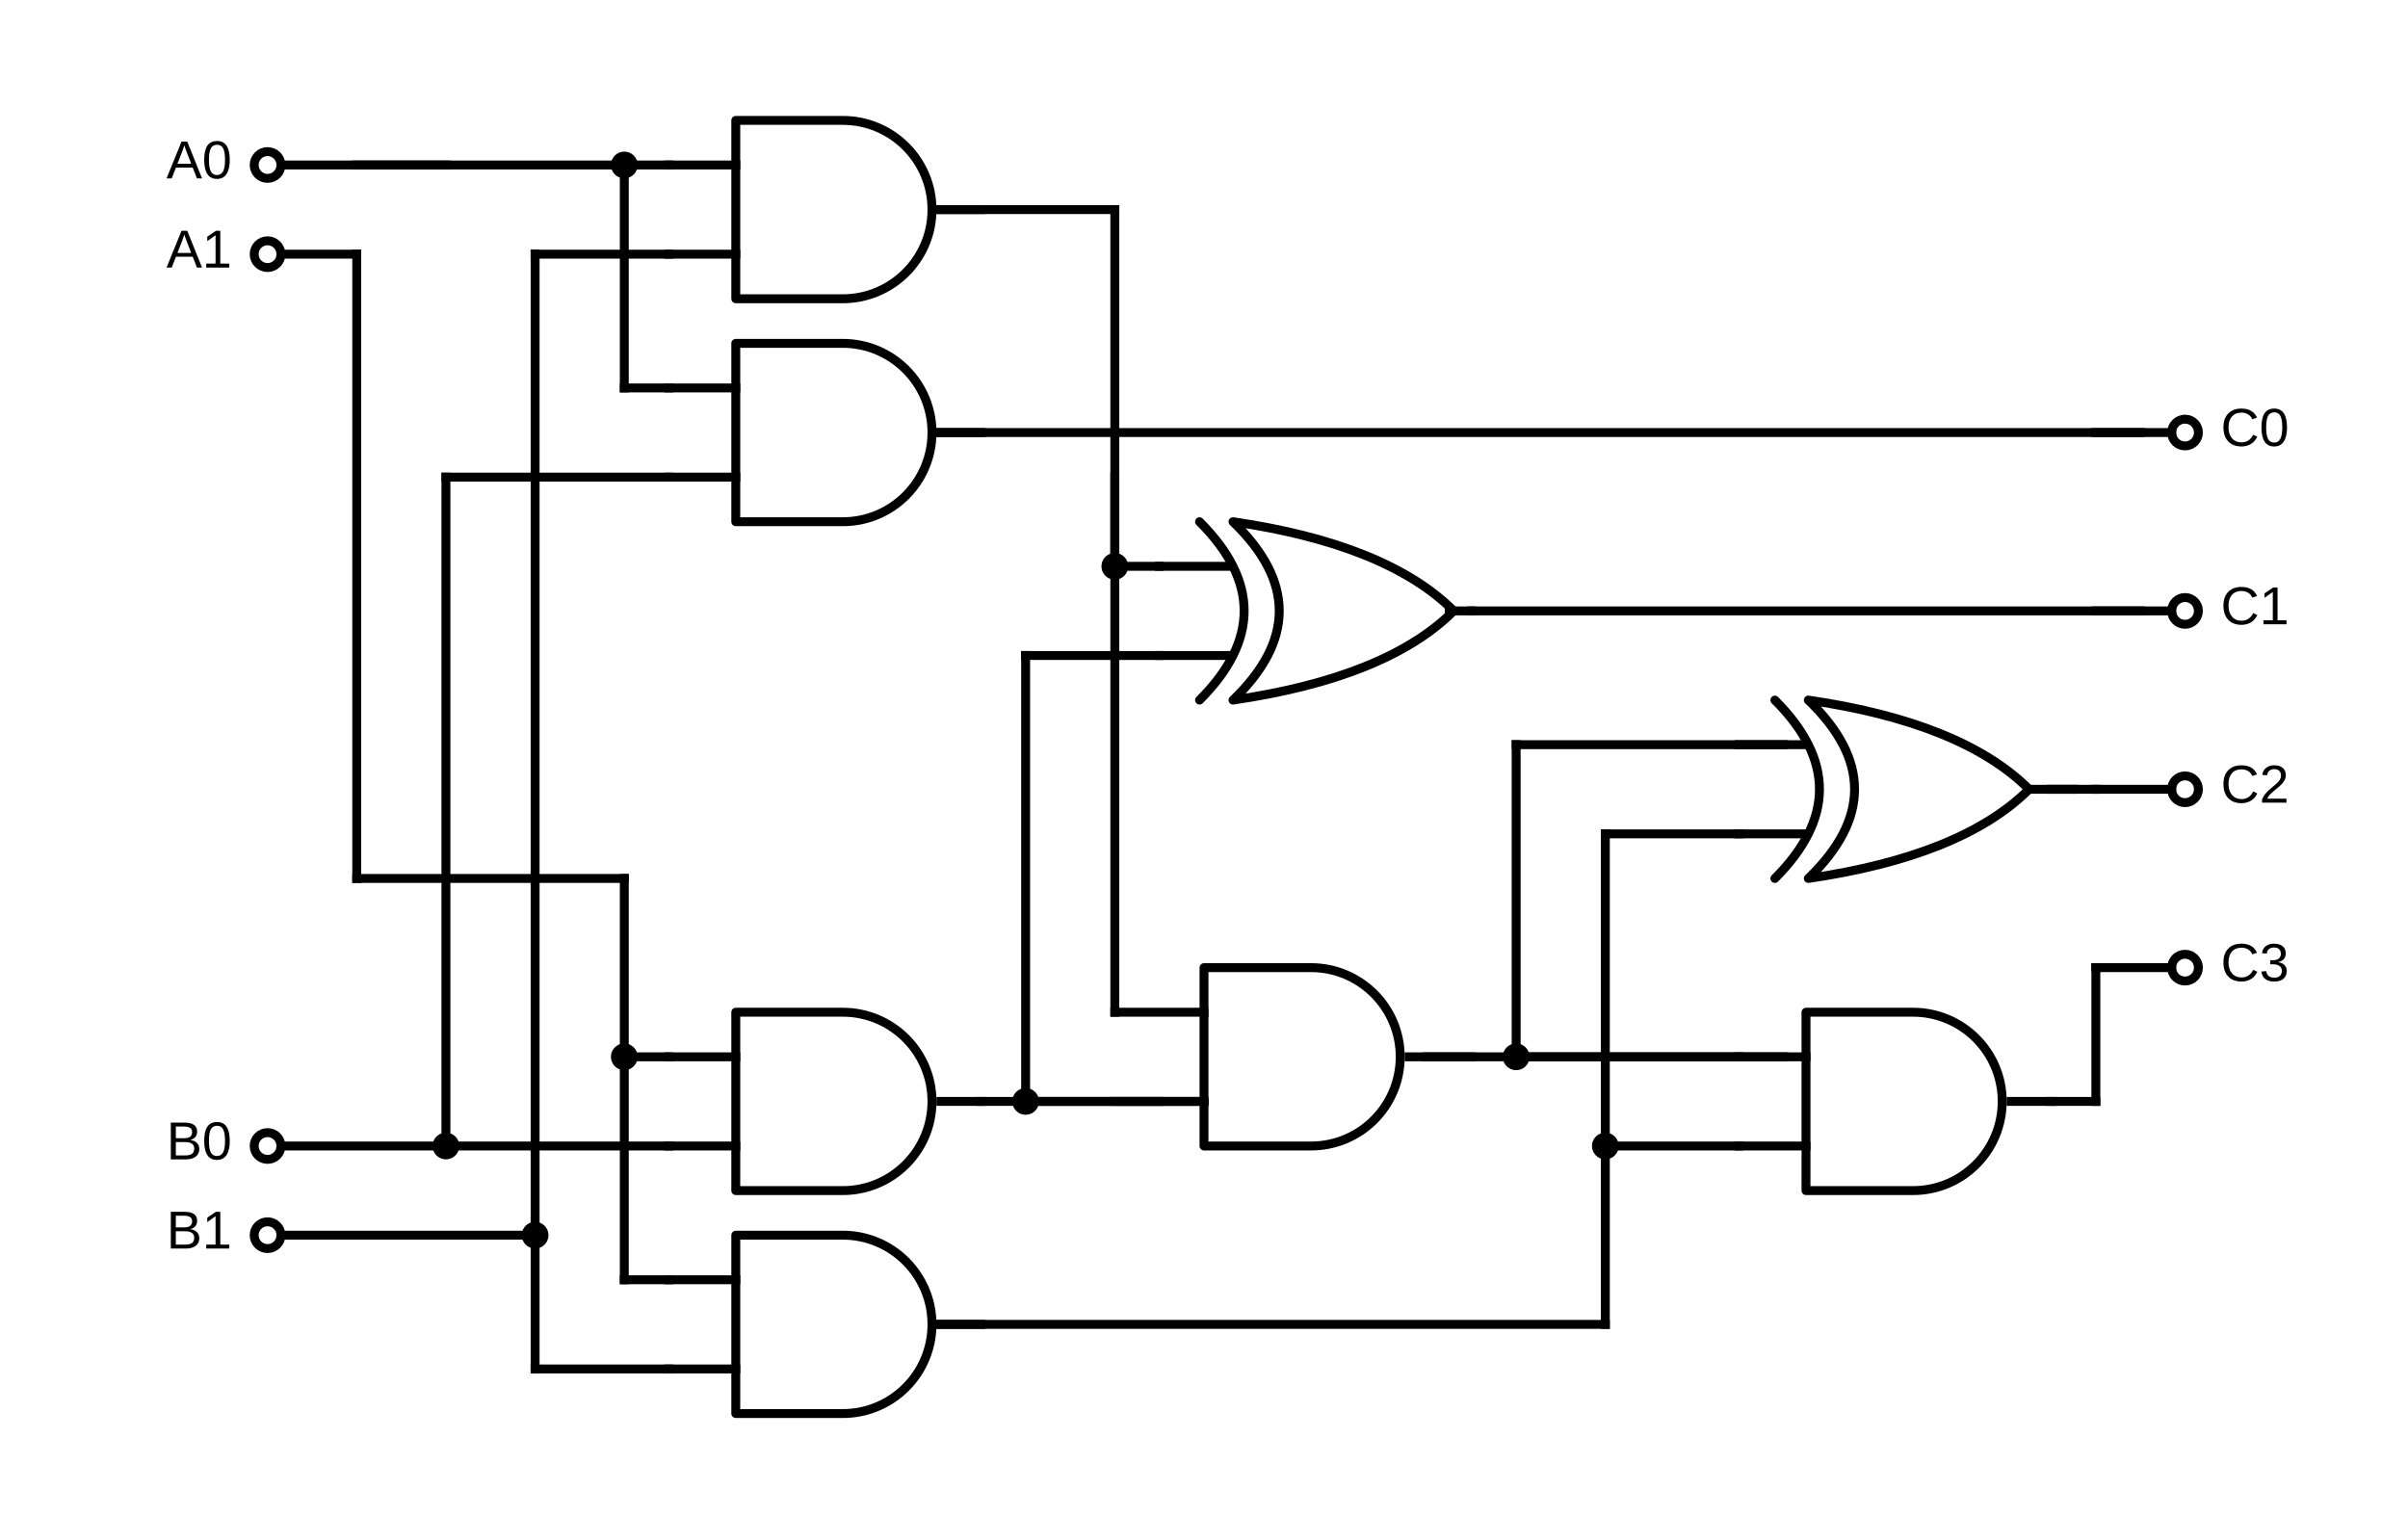
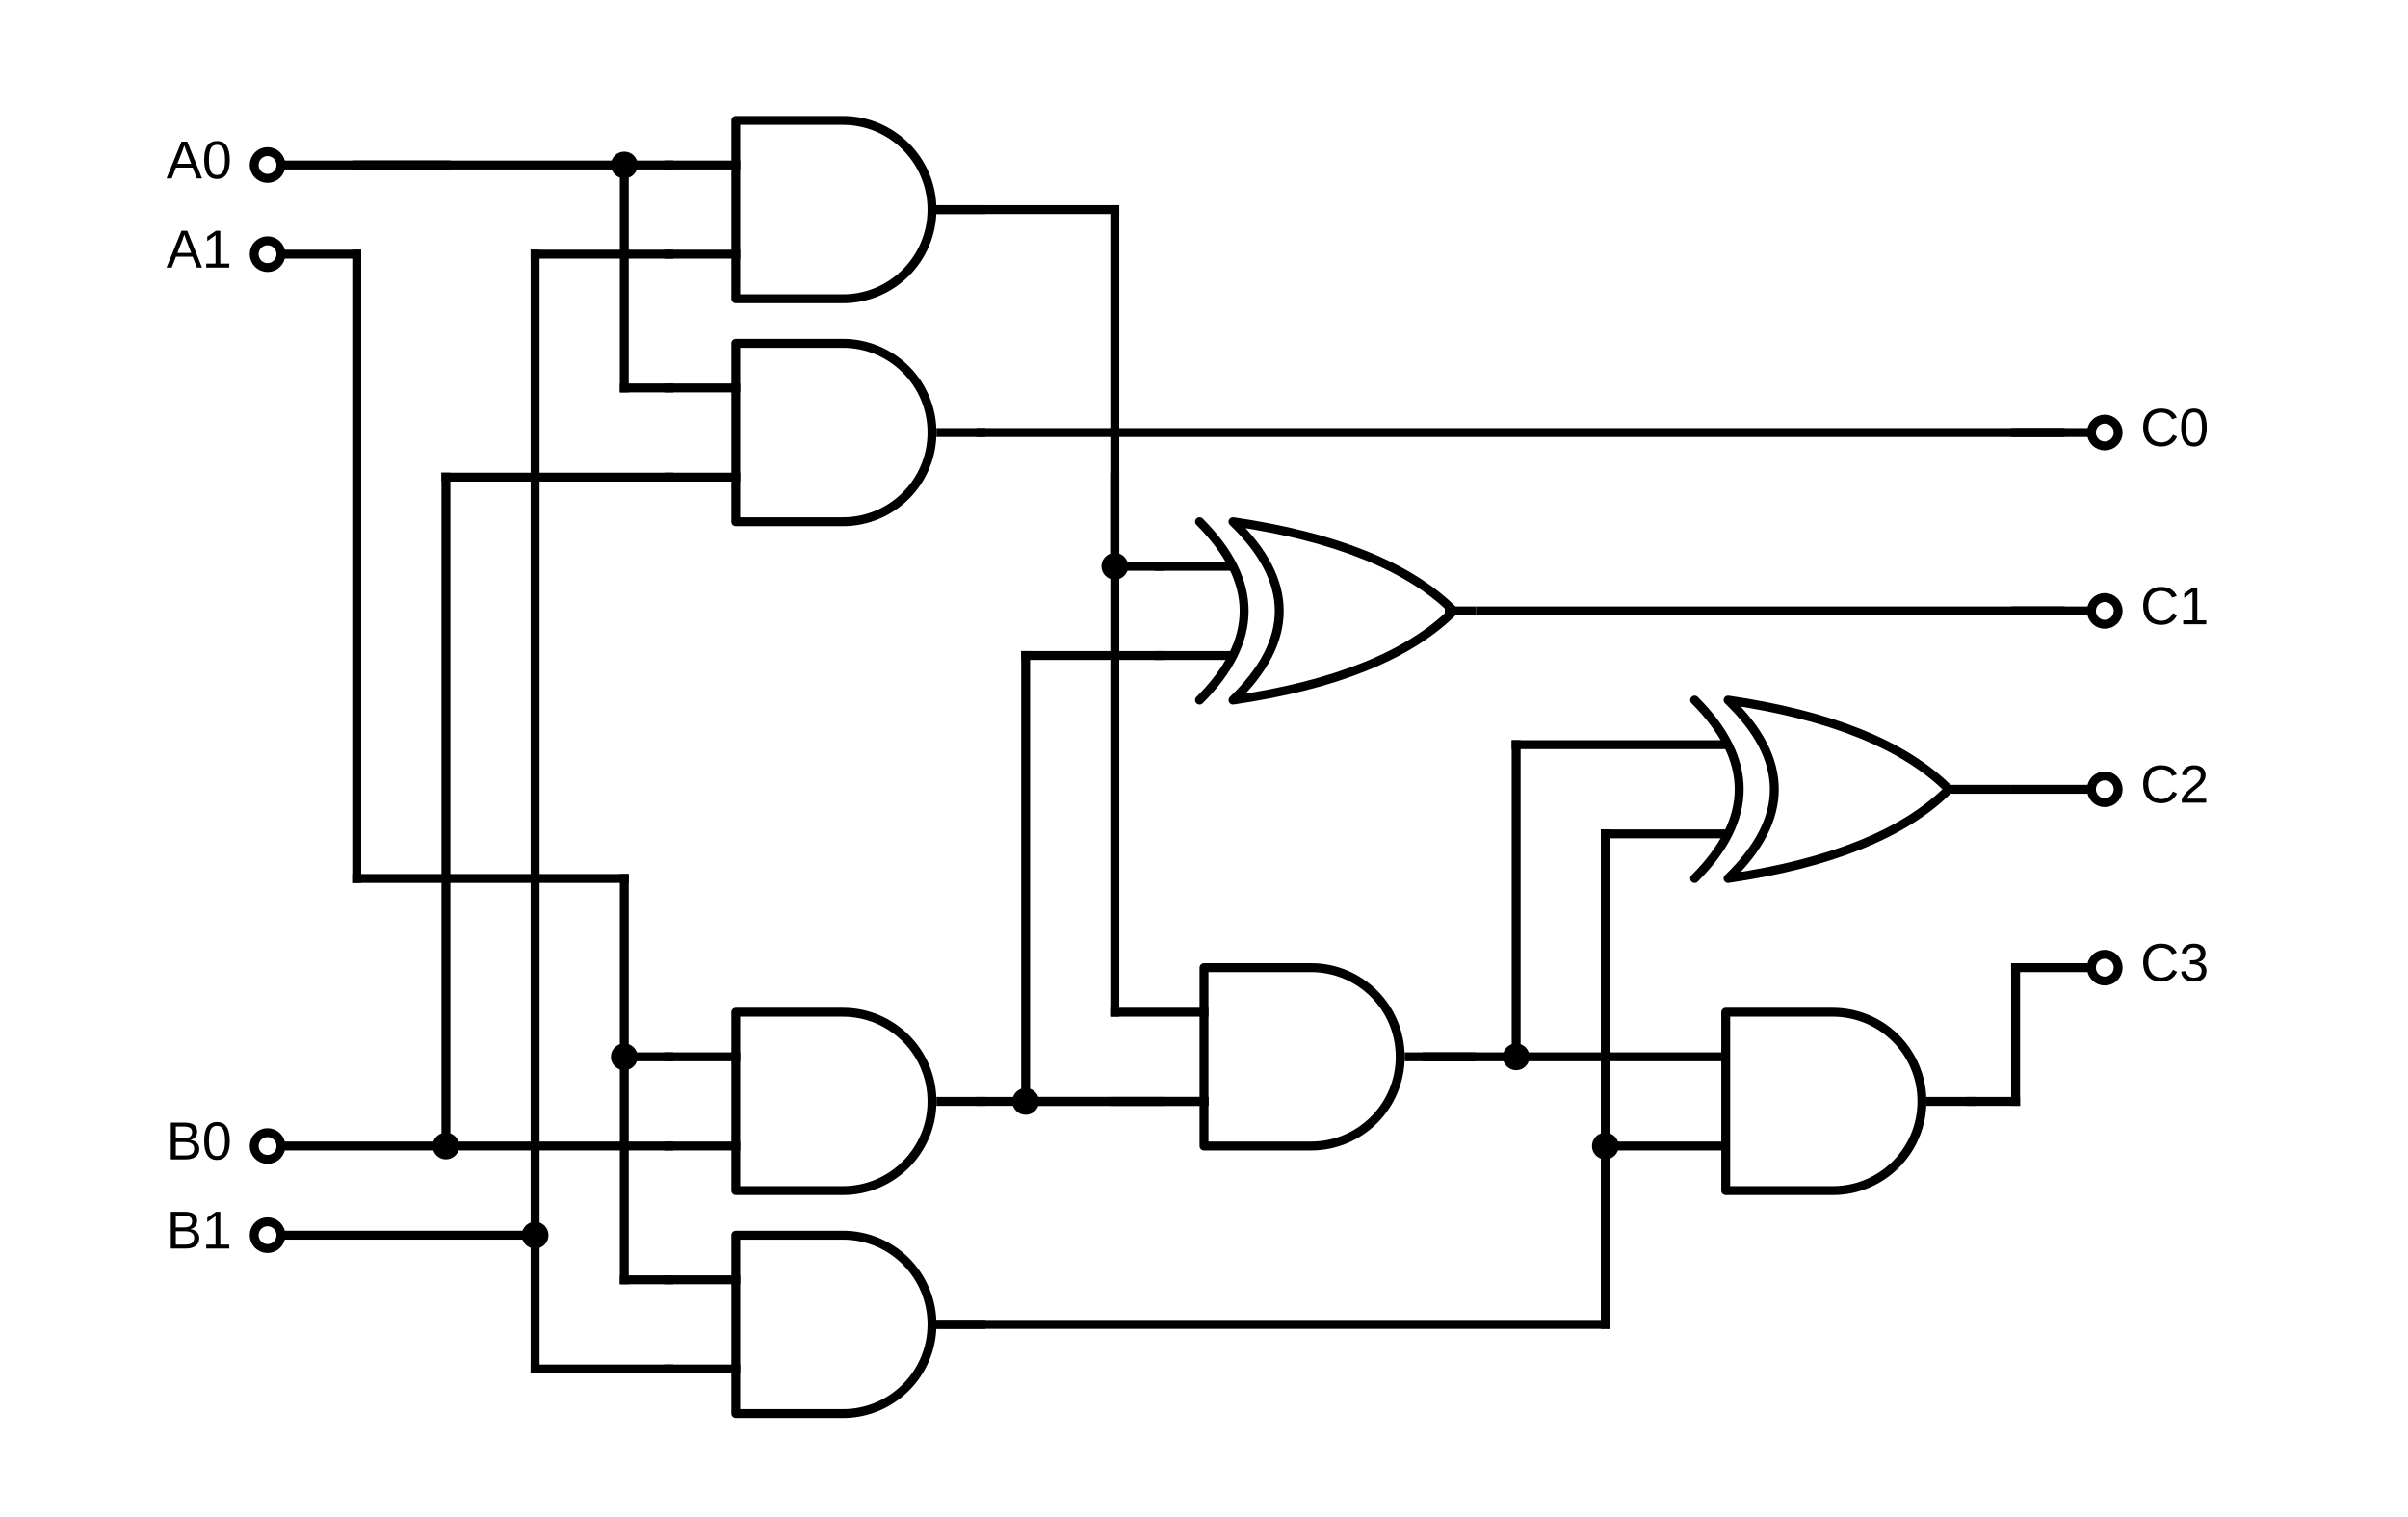
<svg xmlns="http://www.w3.org/2000/svg" width="540" height="340" stroke="#000" stroke-linecap="square" stroke-width="2" version="1.1">
  <g font-family="Arial" font-size="12px" stroke="none" text-anchor="end">
    <text x="52" y="280">B1</text>
    <text x="52" y="260">B0</text>
    <text x="52" y="60">A1</text>
    <text x="52" y="40">A0</text>
  </g>
  <g font-family="Arial" font-size="12px" stroke="none">
-     <text x="498" y="220">C3</text>
-     <text x="498" y="180">C2</text>
-     <text x="498" y="140">C1</text>
-     <text x="498" y="100">C0</text>
+     <text x="480" y="220">C3</text>
+     <text x="480" y="180">C2</text>
+     <text x="480" y="140">C1</text>
+     <text x="480" y="100">C0</text>
  </g>
  <g fill="none">
-     <circle cx="490" cy="217" r="3" />
-     <circle cx="490" cy="177" r="3" />
-     <circle cx="490" cy="137" r="3" />
-     <circle cx="490" cy="97" r="3" />
+     <circle cx="472" cy="217" r="3" />
+     <circle cx="472" cy="177" r="3" />
+     <circle cx="472" cy="137" r="3" />
+     <circle cx="472" cy="97" r="3" />
    <circle cx="60" cy="277" r="3" />
    <circle cx="60" cy="257" r="3" />
    <circle cx="60" cy="57" r="3" />
    <circle cx="60" cy="37" r="3" />
  </g>
-   <g>
-     <circle cx="340" cy="237" r="2" />
-     <circle cx="120" cy="277" r="2" />
-     <circle cx="140" cy="237" r="2" />
-     <circle cx="100" cy="257" r="2" />
-     <circle cx="140" cy="037" r="2" />
-     <circle cx="360" cy="257" r="2" />
-     <circle cx="230" cy="247" r="2" />
-     <circle cx="250" cy="127" r="2" />
-   </g>
+   <circle cx="340" cy="237" r="2" />
+   <circle cx="120" cy="277" r="2" />
+   <circle cx="140" cy="237" r="2" />
+   <circle cx="100" cy="257" r="2" />
+   <circle cx="140" cy="37" r="2" />
+   <circle cx="360" cy="257" r="2" />
+   <circle cx="230" cy="247" r="2" />
+   <circle cx="250" cy="127" r="2" />
  <g fill="none" stroke-linecap="round" stroke-linejoin="round">
-     <path d="m405 237m0-10v40h24m-24-40h24m0 40a20 20 0 0 0 0-40" />
+     <path d="m387 237m0-10v40h24m-24-40h24m0 40a20 20 0 0 0 0-40" />
    <path d="m270 227m0-10v40h24m-24-40h24m0 40a20 20 0 0 0 0-40" />
    <path d="m165 287m0-10v40h24m-24-40h24m0 40a20 20 0 0 0 0-40" />
    <path d="m165 237m0-10v40h24m-24-40h24m0 40a20 20 0 0 0 0-40" />
    <path d="m165 87m0-10v40h24m-24-40h24m0 40a20 20 0 0 0 0-40" />
    <path d="m165 37m0-10v40h24m-24-40h24m0 40a20 20 0 0 0 0-40" />
    <path d="m269 117c13.333 13.333 13.333 26.667 0 40m7.5 0c22.833-3.333 39.5-10 49.5-20-10-10-26.667-16.667-49.5-20 13.833 13.333 13.833 26.667 0 40z" />
-     <path d="m398.02 157c13.333 13.333 13.333 26.667 0 40m57-20c-10-10-26.667-16.667-49.5-20 13.833 13.333 13.833 26.667 0 40 22.833-3.333 39.5-10 49.5-20z" />
+     <path d="m380.02 157c13.333 13.333 13.333 26.667 0 40m57-20c-10-10-26.667-16.667-49.5-20 13.833 13.333 13.833 26.667 0 40 22.833-3.333 39.5-10 49.5-20z" />
  </g>
-   <g>
-     <line x1="460" x2="470" y1="177" y2="177" />
-     <line x1="460" x2="470" y1="247" y2="247" />
-     <line x1="470" x2="470" y1="217" y2="247" />
-     <line x1="340" x2="390" y1="237" y2="237" />
-     <line x1="120" x2="150" y1="307" y2="307" />
-     <line x1="120" x2="120" y1="277" y2="307" />
-     <line x1="140" x2="150" y1="287" y2="287" />
-     <line x1="140" x2="140" y1="237" y2="287" />
-     <line x1="140" x2="150" y1="237" y2="237" />
-     <line x1="140" x2="140" y1="197" y2="237" />
-     <line x1="80" x2="140" y1="197" y2="197" />
-     <line x1="80" x2="80" y1="57" y2="197" />
-     <line x1="100" x2="100" y1="107" y2="257" />
-     <line x1="100" x2="150" y1="107" y2="107" />
-     <line x1="140" x2="150" y1="87" y2="87" />
-     <line x1="140" x2="140" y1="37" y2="87" />
-     <line x1="120" x2="150" y1="57" y2="57" />
-     <line x1="120" x2="120" y1="57" y2="277" />
-     <line x1="80" x2="150" y1="37" y2="37" />
-     <line x1="360" x2="360" y1="257" y2="297" />
-     <line x1="470" x2="487" y1="217" y2="217" />
-     <line x1="470" x2="487" y1="177" y2="177" />
-     <line x1="470" x2="487" y1="137" y2="137" />
-     <line x1="470" x2="487" y1="97" y2="97" />
-     <line x1="63" x2="120" y1="277" y2="277" />
-     <line x1="63" x2="150" y1="257" y2="257" />
-     <line x1="63" x2="80" y1="57" y2="57" />
-     <line x1="63" x2="100" y1="37" y2="37" />
-     <line x1="360" x2="390" y1="257" y2="257" />
-     <line x1="360" x2="390" y1="187" y2="187" />
-     <line x1="360" x2="360" y1="187" y2="257" />
-     <line x1="210" x2="360" y1="297" y2="297" />
-     <line x1="340" x2="400" y1="167" y2="167" />
-     <line x1="340" x2="340" y1="167" y2="237" />
-     <line x1="320" x2="400" y1="237" y2="237" />
-     <line x1="330" x2="480" y1="137" y2="137" />
-     <line x1="210" x2="480" y1="97" y2="97" />
-     <line x1="230" x2="260" y1="247" y2="247" />
-     <line x1="250" x2="250" y1="107" y2="227" />
-     <line x1="230" x2="260" y1="147" y2="147" />
-     <line x1="230" x2="230" y1="147" y2="247" />
-     <line x1="220" x2="270" y1="247" y2="247" />
-     <line x1="250" x2="260" y1="127" y2="127" />
-     <line x1="250" x2="250" y1="47" y2="127" />
-     <line x1="210" x2="250" y1="47" y2="47" />
-     <line x1="390" x2="405" y1="167" y2="167" />
-     <line x1="390" x2="405" y1="187" y2="187" />
-     <line x1="455" x2="465" y1="177" y2="177" />
-     <line x1="390" x2="405" y1="237" y2="237" />
-     <line x1="390" x2="405" y1="257" y2="257" />
-     <line x1="451" x2="460" y1="247" y2="247" />
-     <line x1="250" x2="270" y1="227" y2="227" />
-     <line x1="250" x2="270" y1="247" y2="247" />
-     <line x1="316" x2="330" y1="237" y2="237" />
-     <line x1="150" x2="165" y1="287" y2="287" />
-     <line x1="150" x2="165" y1="307" y2="307" />
-     <line x1="211" x2="220" y1="297" y2="297" />
-     <line x1="150" x2="165" y1="237" y2="237" />
-     <line x1="150" x2="165" y1="257" y2="257" />
-     <line x1="211" x2="220" y1="247" y2="247" />
-     <line x1="260" x2="275" y1="127" y2="127" />
-     <line x1="260" x2="275" y1="147" y2="147" />
-     <line x1="325" x2="330" y1="137" y2="137" />
-     <line x1="150" x2="165" y1="87" y2="87" />
-     <line x1="150" x2="165" y1="107" y2="107" />
-     <line x1="211" x2="220" y1="97" y2="97" />
-     <line x1="150" x2="165" y1="37" y2="37" />
-     <line x1="150" x2="165" y1="57" y2="57" />
-     <line x1="211" x2="220" y1="47" y2="47" />
-   </g>
+   <line x1="442" x2="452" y1="247" y2="247" />
+   <line x1="452" x2="452" y1="217" y2="247" />
+   <line x1="120" x2="150" y1="307" y2="307" />
+   <line x1="120" x2="120" y1="277" y2="307" />
+   <line x1="140" x2="150" y1="287" y2="287" />
+   <line x1="140" x2="140" y1="237" y2="287" />
+   <line x1="140" x2="150" y1="237" y2="237" />
+   <line x1="140" x2="140" y1="197" y2="237" />
+   <line x1="80" x2="140" y1="197" y2="197" />
+   <line x1="80" x2="80" y1="57" y2="197" />
+   <line x1="100" x2="100" y1="107" y2="257" />
+   <line x1="100" x2="150" y1="107" y2="107" />
+   <line x1="140" x2="150" y1="87" y2="87" />
+   <line x1="140" x2="140" y1="37" y2="87" />
+   <line x1="120" x2="150" y1="57" y2="57" />
+   <line x1="120" x2="120" y1="57" y2="277" />
+   <line x1="80" x2="150" y1="37" y2="37" />
+   <line x1="360" x2="360" y1="257" y2="297" />
+   <line x1="452" x2="469" y1="217" y2="217" />
+   <line x1="452" x2="469" y1="177" y2="177" />
+   <line x1="452" x2="469" y1="137" y2="137" />
+   <line x1="452" x2="469" y1="97" y2="97" />
+   <line x1="63" x2="120" y1="277" y2="277" />
+   <line x1="63" x2="150" y1="257" y2="257" />
+   <line x1="63" x2="80" y1="57" y2="57" />
+   <line x1="63" x2="100" y1="37" y2="37" />
+   <line x1="360" x2="386" y1="257" y2="257" />
+   <line x1="360" x2="386" y1="187" y2="187" />
+   <line x1="360" x2="360" y1="187" y2="257" />
+   <line x1="210" x2="360" y1="297" y2="297" />
+   <line x1="340" x2="386" y1="167" y2="167" />
+   <line x1="340" x2="340" y1="167" y2="237" />
+   <line x1="320" x2="386" y1="237" y2="237" />
+   <line x1="332" x2="462" y1="137" y2="137" />
+   <line x1="220" x2="462" y1="97" y2="97" />
+   <line x1="230" x2="260" y1="247" y2="247" />
+   <line x1="250" x2="250" y1="107" y2="227" />
+   <line x1="230" x2="260" y1="147" y2="147" />
+   <line x1="230" x2="230" y1="147" y2="247" />
+   <line x1="220" x2="270" y1="247" y2="247" />
+   <line x1="250" x2="260" y1="127" y2="127" />
+   <line x1="250" x2="250" y1="47" y2="127" />
+   <line x1="210" x2="250" y1="47" y2="47" />
+   <line x1="437" x2="450" y1="177" y2="177" />
+   <line x1="433" x2="442" y1="247" y2="247" />
+   <line x1="250" x2="270" y1="227" y2="227" />
+   <line x1="250" x2="270" y1="247" y2="247" />
+   <line x1="316" x2="330" y1="237" y2="237" />
+   <line x1="150" x2="165" y1="287" y2="287" />
+   <line x1="150" x2="165" y1="307" y2="307" />
+   <line x1="211" x2="220" y1="297" y2="297" />
+   <line x1="150" x2="165" y1="237" y2="237" />
+   <line x1="150" x2="165" y1="257" y2="257" />
+   <line x1="211" x2="220" y1="247" y2="247" />
+   <line x1="260" x2="275" y1="127" y2="127" />
+   <line x1="260" x2="275" y1="147" y2="147" />
+   <line x1="325" x2="330" y1="137" y2="137" />
+   <line x1="150" x2="165" y1="87" y2="87" />
+   <line x1="150" x2="165" y1="107" y2="107" />
+   <line x1="211" x2="220" y1="97" y2="97" />
+   <line x1="150" x2="165" y1="37" y2="37" />
+   <line x1="150" x2="165" y1="57" y2="57" />
+   <line x1="211" x2="220" y1="47" y2="47" />
</svg>
